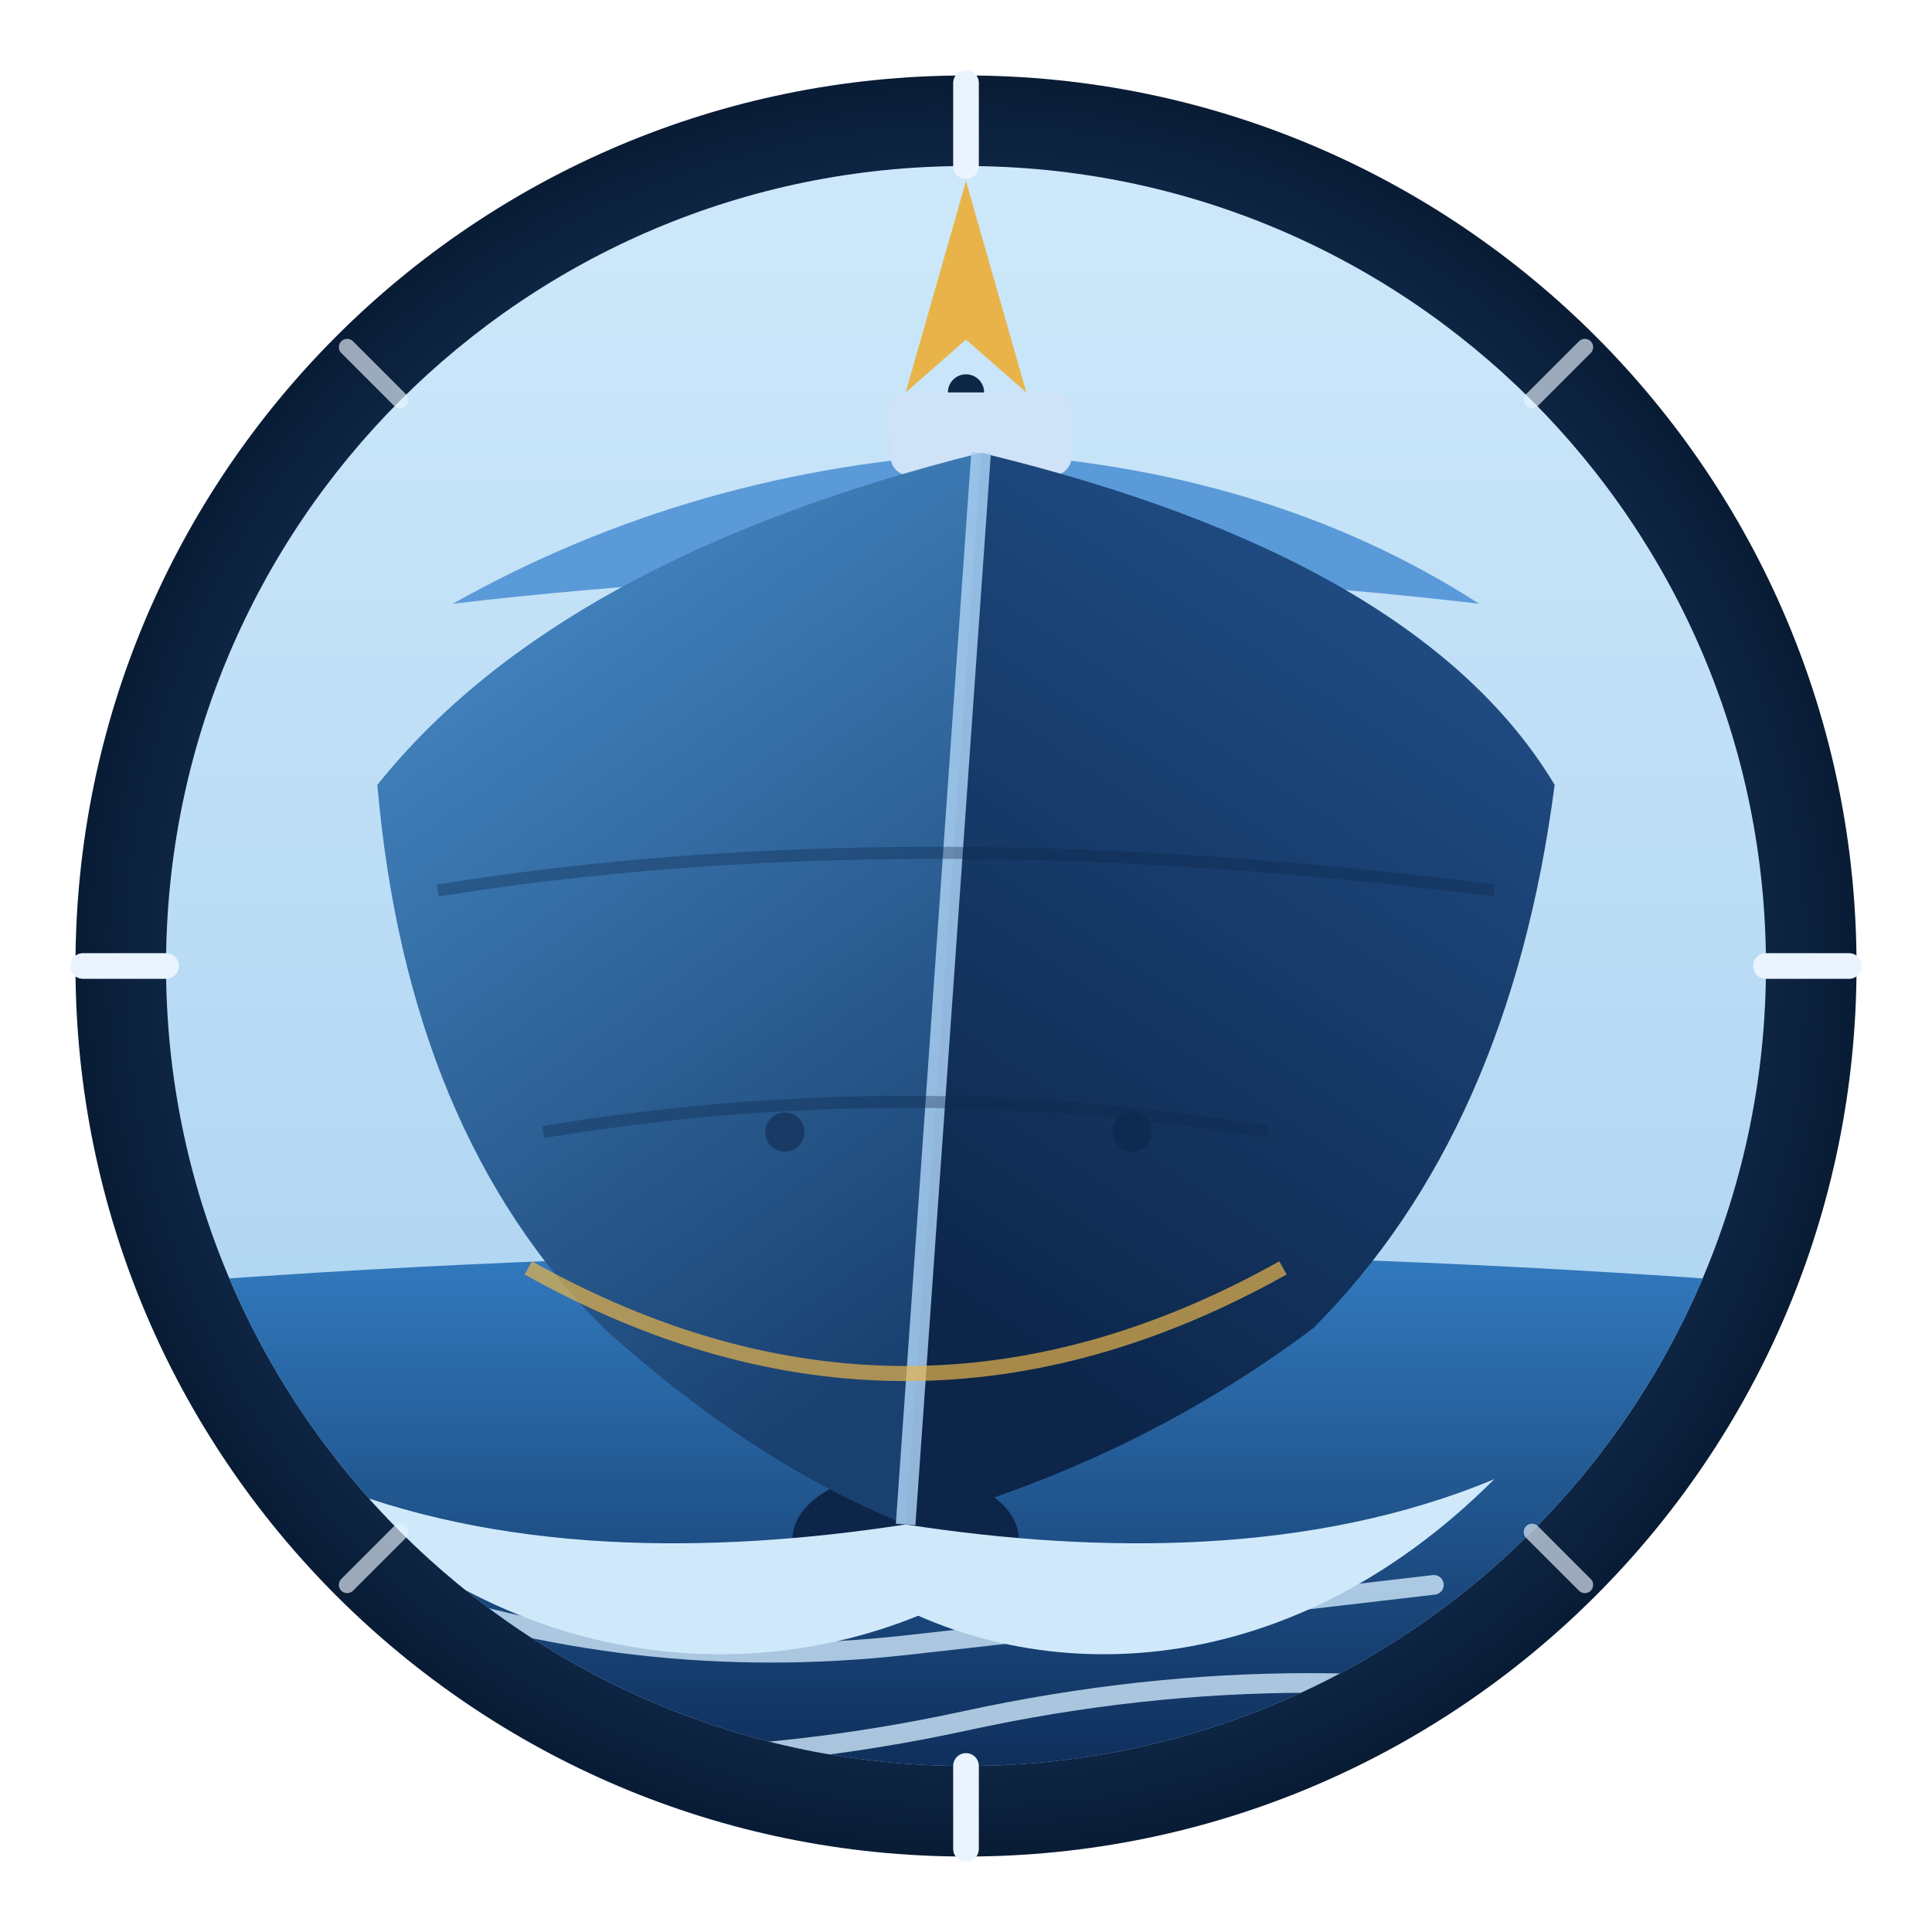
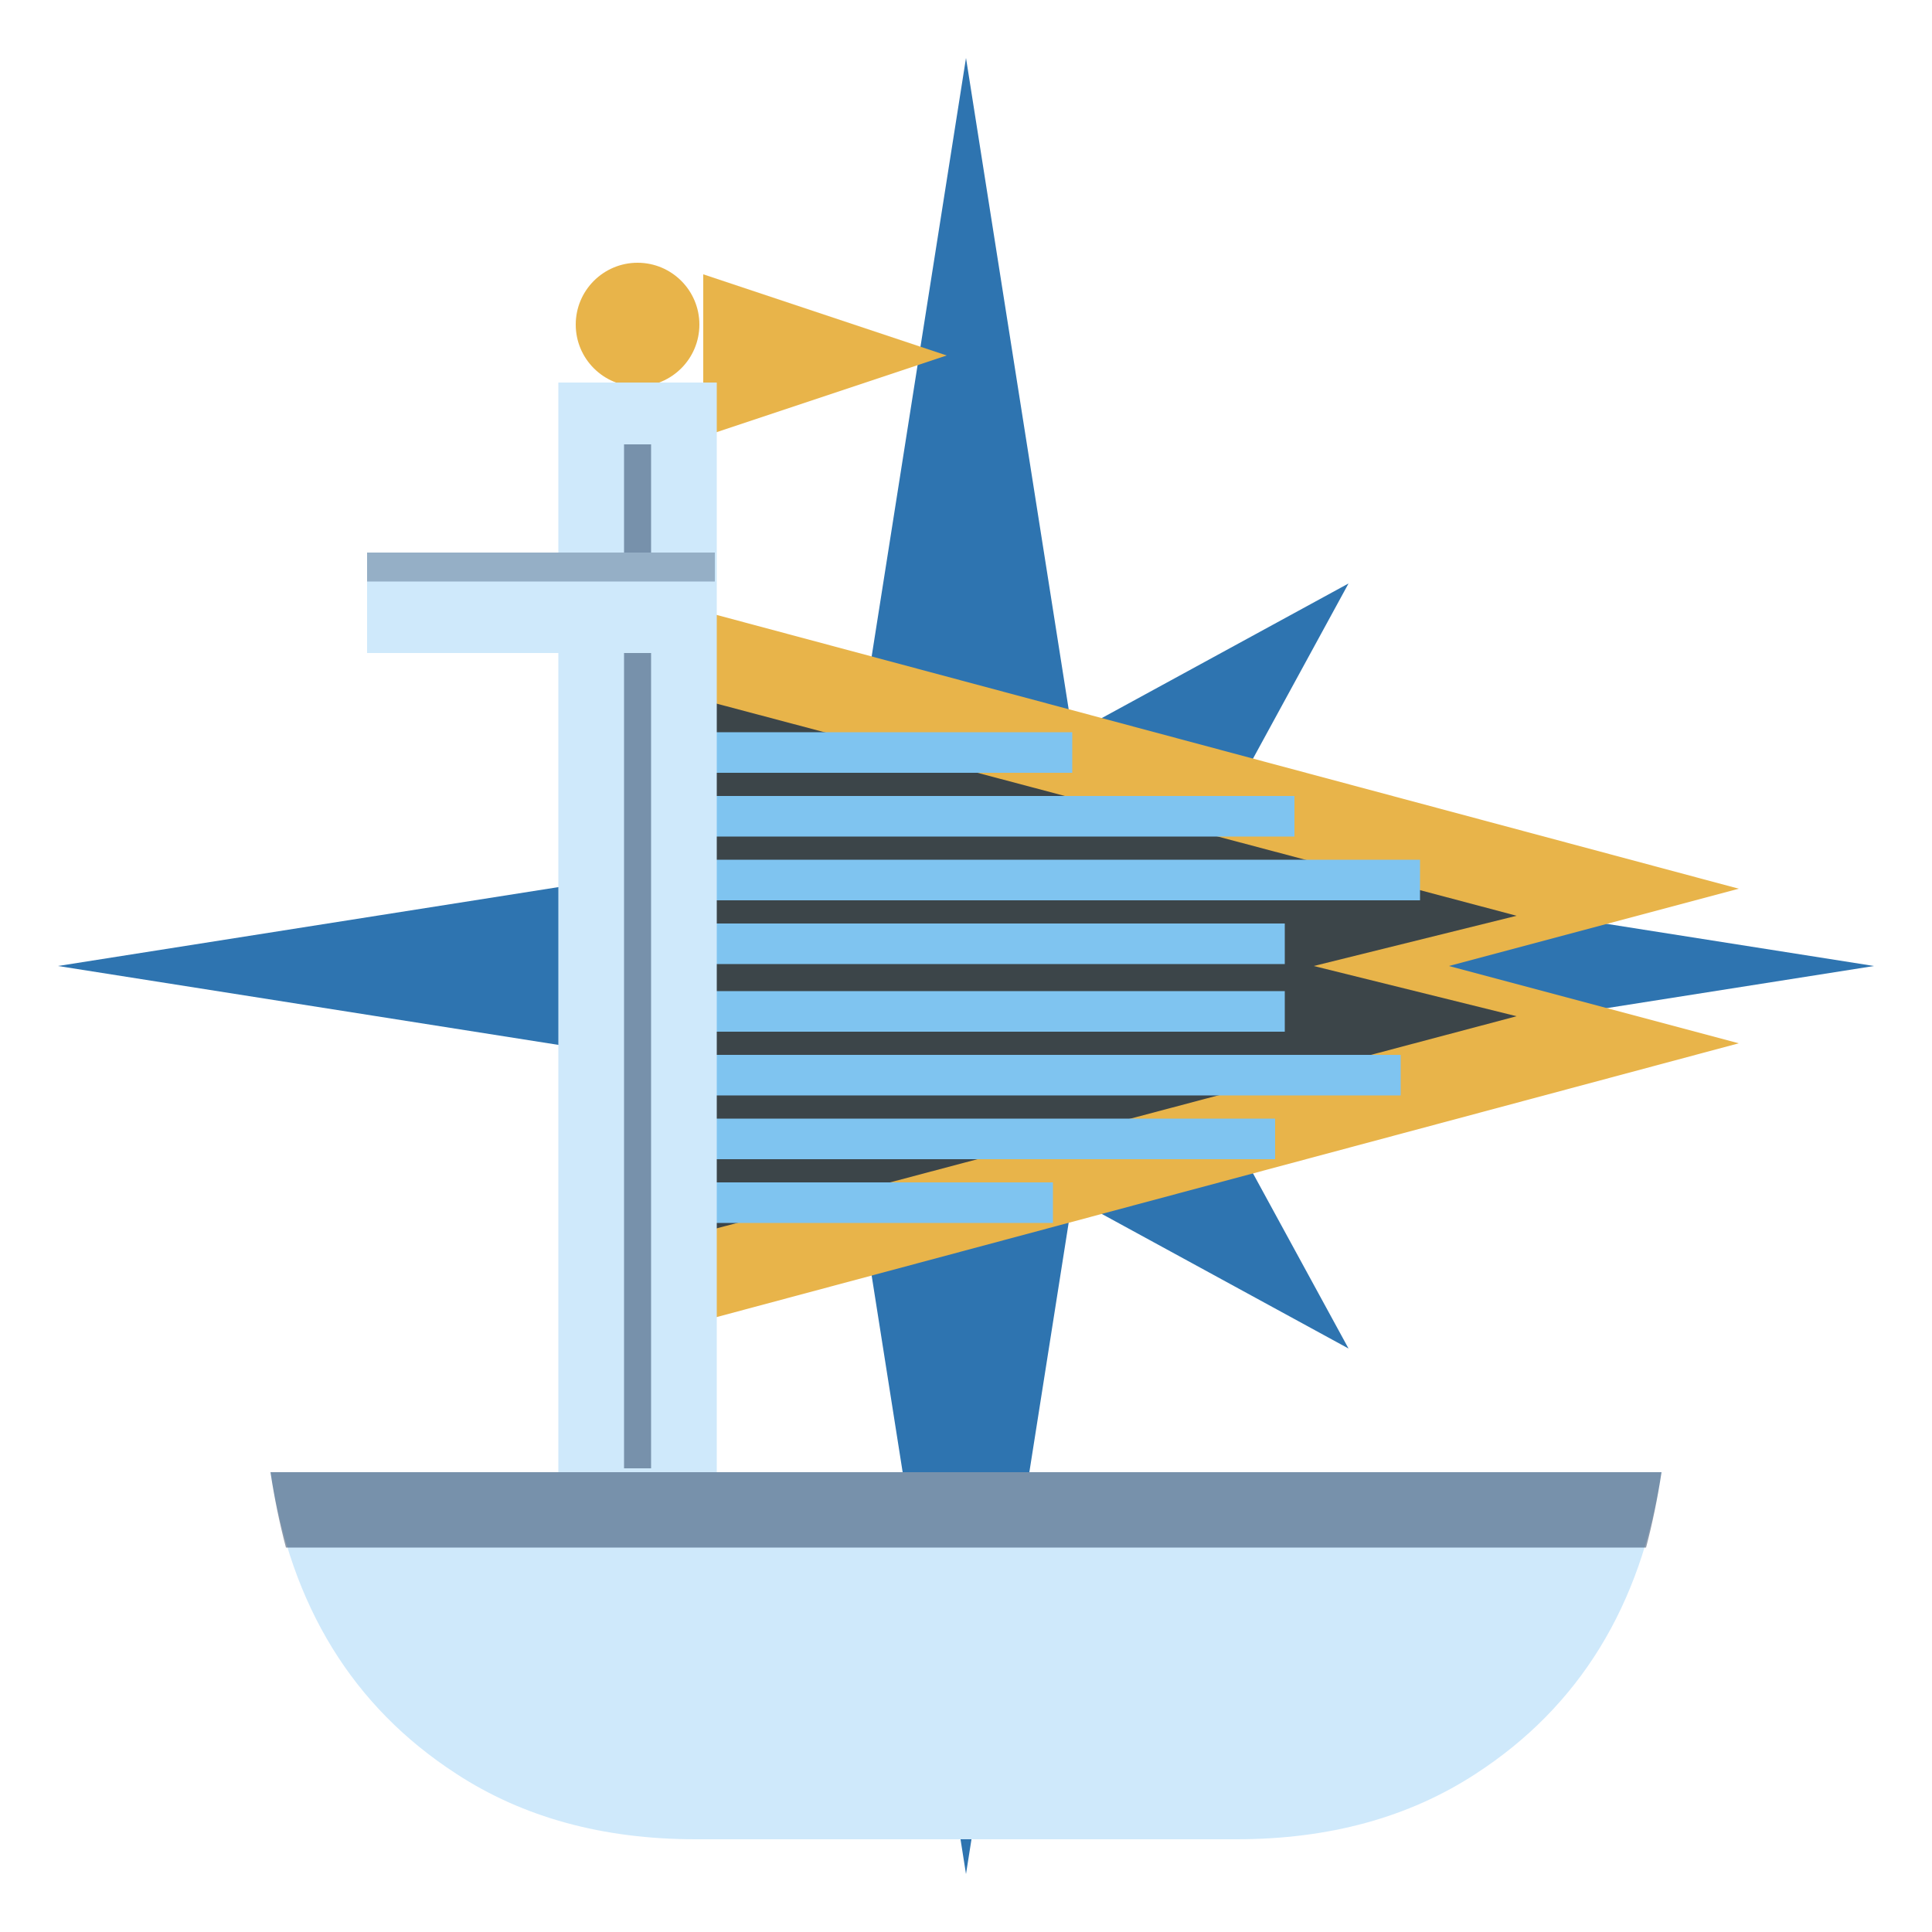
<svg xmlns="http://www.w3.org/2000/svg" viewBox="0 0 256 256" width="256" height="256" role="img" aria-label="Shipvane">
-   <defs>
-     <linearGradient id="sky" x1="0" y1="0" x2="0" y2="1">
-       <stop offset="0" stop-color="#CDE8FA" />
-       <stop offset="1" stop-color="#A6CFF0" />
-     </linearGradient>
-     <linearGradient id="sea" x1="0" y1="0" x2="0" y2="1">
-       <stop offset="0" stop-color="#327ABE" />
-       <stop offset="1" stop-color="#0F2F5C" />
-     </linearGradient>
-     <linearGradient id="port" x1="0.1" y1="0" x2="0.5" y2="1">
-       <stop offset="0" stop-color="#4A90CE" />
-       <stop offset="1" stop-color="#19406F" />
-     </linearGradient>
-     <linearGradient id="front" x1="0.9" y1="0" x2="0.5" y2="1">
-       <stop offset="0" stop-color="#23538E" />
-       <stop offset="1" stop-color="#0C2549" />
-     </linearGradient>
-     <radialGradient id="ring" cx="0.5" cy="0.5" r="0.5">
-       <stop offset="0.86" stop-color="#0E2746" />
-       <stop offset="1" stop-color="#081A33" />
-     </radialGradient>
-     <clipPath id="scene">
-       <circle cx="128" cy="128" r="106" />
-     </clipPath>
-   </defs>
-   <circle cx="128" cy="128" r="118" fill="url(#ring)" />
-   <circle cx="128" cy="128" r="106" fill="#0a1f3b" />
-   <g clip-path="url(#scene)">
-     <rect x="22" y="22" width="212" height="212" fill="url(#sky)" />
-     <path d="M22,170 Q128,162 234,170 L234,234 L22,234 Z" fill="url(#sea)" />
-     <polygon points="128,24 136,52 128,45 120,52" fill="#E8B44A" />
-     <circle cx="128" cy="52" r="2.4" fill="#0C2746" />
-     <path d="M130,60 Q92,62 60,80 Q128,72 196,80 Q168,62 130,60 Z" fill="#5A9AD8" />
-     <rect x="118" y="52" width="24" height="11" rx="2.5" fill="#CFE2F7" />
-     <ellipse cx="120" cy="204" rx="15" ry="9" fill="#0C2549" />
-     <path d="M130,60 Q74,74 50,104 Q54,150 80,176 Q100,194 120,202 L130,60 Z" fill="url(#port)" />
-     <path d="M130,60 Q188,74 206,104 Q200,150 174,176 Q150,194 120,202 L130,60 Z" fill="url(#front)" />
-     <path d="M130,60 L120,202" fill="none" stroke="#A8CFF2" stroke-width="2.6" opacity="0.85" />
-     <path d="M58,118 Q120,108 198,118" fill="none" stroke="#0C2549" stroke-width="1.6" opacity="0.35" />
-     <path d="M72,150 Q120,142 168,150" fill="none" stroke="#0C2549" stroke-width="1.6" opacity="0.35" />
-     <path d="M70,168 Q120,196 170,168" fill="none" stroke="#E8B44A" stroke-width="2" opacity="0.7" />
-     <circle cx="104" cy="150" r="2.6" fill="#0C2549" opacity="0.55" />
-     <circle cx="150" cy="150" r="2.6" fill="#0C2549" opacity="0.55" />
-     <g fill="#CFE9FB">
-       <path d="M120,202 C94,206 66,206 42,196 C70,224 106,224 130,210 Z" />
-       <path d="M120,202 C146,206 174,206 198,196 C170,224 136,224 114,210 Z" />
+   <g transform="scale(2.56)">
+     <path d="M43.6 43.6 L50.0 3.0 L56.4 43.6 Z M56.4 43.6 L97.0 50.0 L56.4 56.4 Z M56.4 56.4 L50.0 97.0 L43.6 56.4 Z M43.6 56.4 L3.0 50.0 L43.6 43.6 Z M50.0 41.0 L69.8 30.2 L59.0 50.0 Z M59.0 50.0 L69.8 69.8 L50.0 59.0 Z M50.0 59.0 L30.2 69.8 L41.0 50.0 Z M41.0 50.0 L30.2 30.2 L50.0 41.0 Z" fill="#2E74B0" />
+     <path d="M34 31 L90 46 L75 50 L90 54 L34 69 Z" fill="#E8B44A" />
+     <path d="M34 35.6 L78.5 47.4 L68 50 L78.5 52.6 L34 64.4 Z" fill="#0C2549" opacity=".78" />
+     <g fill="#7FC4F0">
+       <path d="M34 37.9 h21.5 v2.1 h-21.5 z" />
+       <path d="M34 41.2 h33.0 v2.1 h-33.0 z" />
+       <path d="M34 44.5 h39.5 v2.1 h-39.5 z" />
+       <path d="M34 47.8 h32.5 v2.1 h-32.5 z" />
+       <path d="M34 51.3 h32.5 v2.1 h-32.5 z" />
+       <path d="M34 54.6 h38.5 v2.1 h-38.5 z" />
+       <path d="M34 57.9 h32.0 v2.1 h-32.0 z" />
+       <path d="M34 61.2 h20.5 v2.1 h-20.5 z" />
    </g>
-     <g fill="none" stroke="#CFE9FB" stroke-width="2.6" stroke-linecap="round" opacity="0.8">
-       <path d="M50,210 q34,12 70,8 t70,-8" />
-       <path d="M38,228 q44,10 90,0 t90,0" />
-     </g>
-   </g>
-   <g stroke="#EAF4FF" stroke-linecap="round">
-     <g stroke-width="3.4">
-       <line x1="128" y1="11" x2="128" y2="22" />
-       <line x1="245" y1="128" x2="234" y2="128" />
-       <line x1="128" y1="245" x2="128" y2="234" />
-       <line x1="11" y1="128" x2="22" y2="128" />
-     </g>
-     <g stroke-width="2.2" opacity="0.65">
-       <line x1="210" y1="46" x2="203" y2="53" />
-       <line x1="210" y1="210" x2="203" y2="203" />
-       <line x1="46" y1="210" x2="53" y2="203" />
-       <line x1="46" y1="46" x2="53" y2="53" />
-     </g>
+     <circle cx="33" cy="16.8" r="3.2" fill="#E8B44A" />
+     <path d="M36.4 14.2 L49 18.4 L36.4 22.6 Z" fill="#E8B44A" />
+     <path d="M28.9 19.8 h8.2 v56.4 h-8.2 z" fill="#CFE9FB" />
+     <path d="M32.3 23 h1.4 v53 h-1.4 z" fill="#0C2549" opacity=".45" />
+     <path d="M19 28.6 h18 v5.2 h-18 z" fill="#CFE9FB" />
+     <path d="M19 28.6 h18 v1.5 h-18 z" fill="#0C2549" opacity=".3" />
+     <path d="M14 76.2 h72 q-1.6 10.4 -9.6 15.6 q-5.2 3.4 -12.4 3.4 h-28 q-7.2 0 -12.4 -3.4 q-8 -5.2 -9.6 -15.6 z" fill="#CFE9FB" />
+     <path d="M14 76.2 h72 q-0.3 2.0 -0.8 3.9 h-70.4 q-0.5 -1.9 -0.8 -3.9 z" fill="#0C2549" opacity=".45" />
  </g>
</svg>
